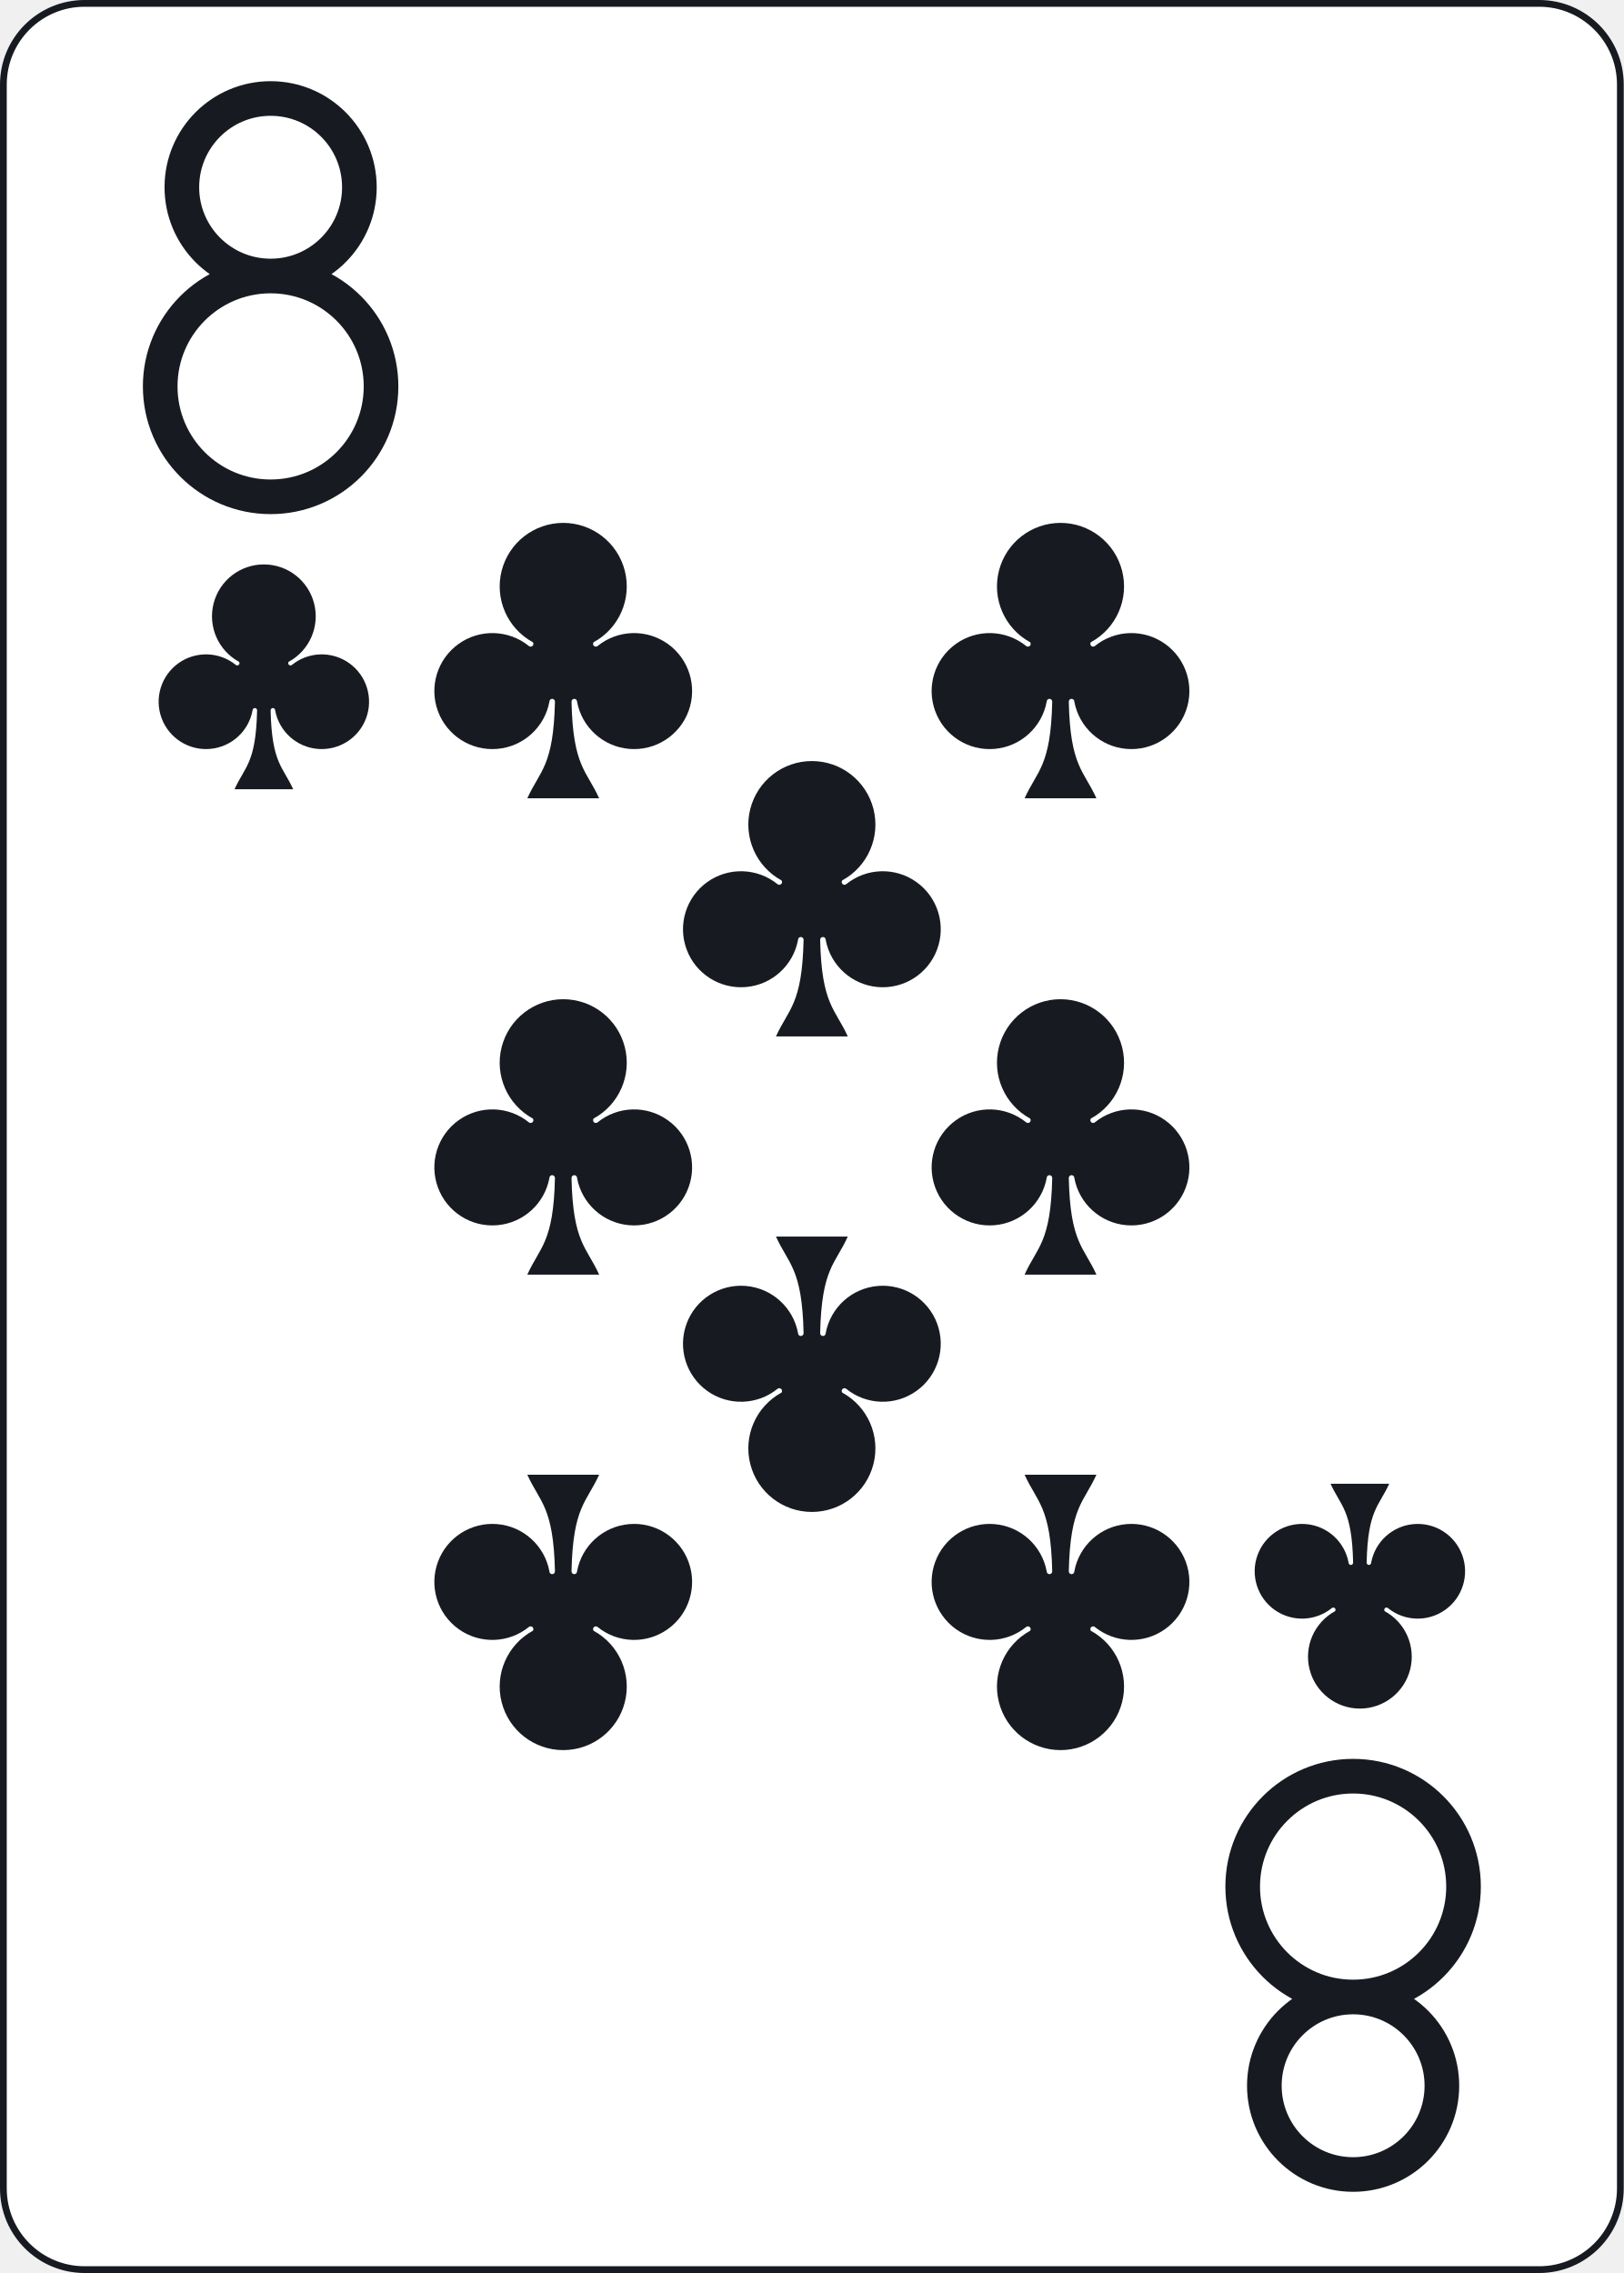
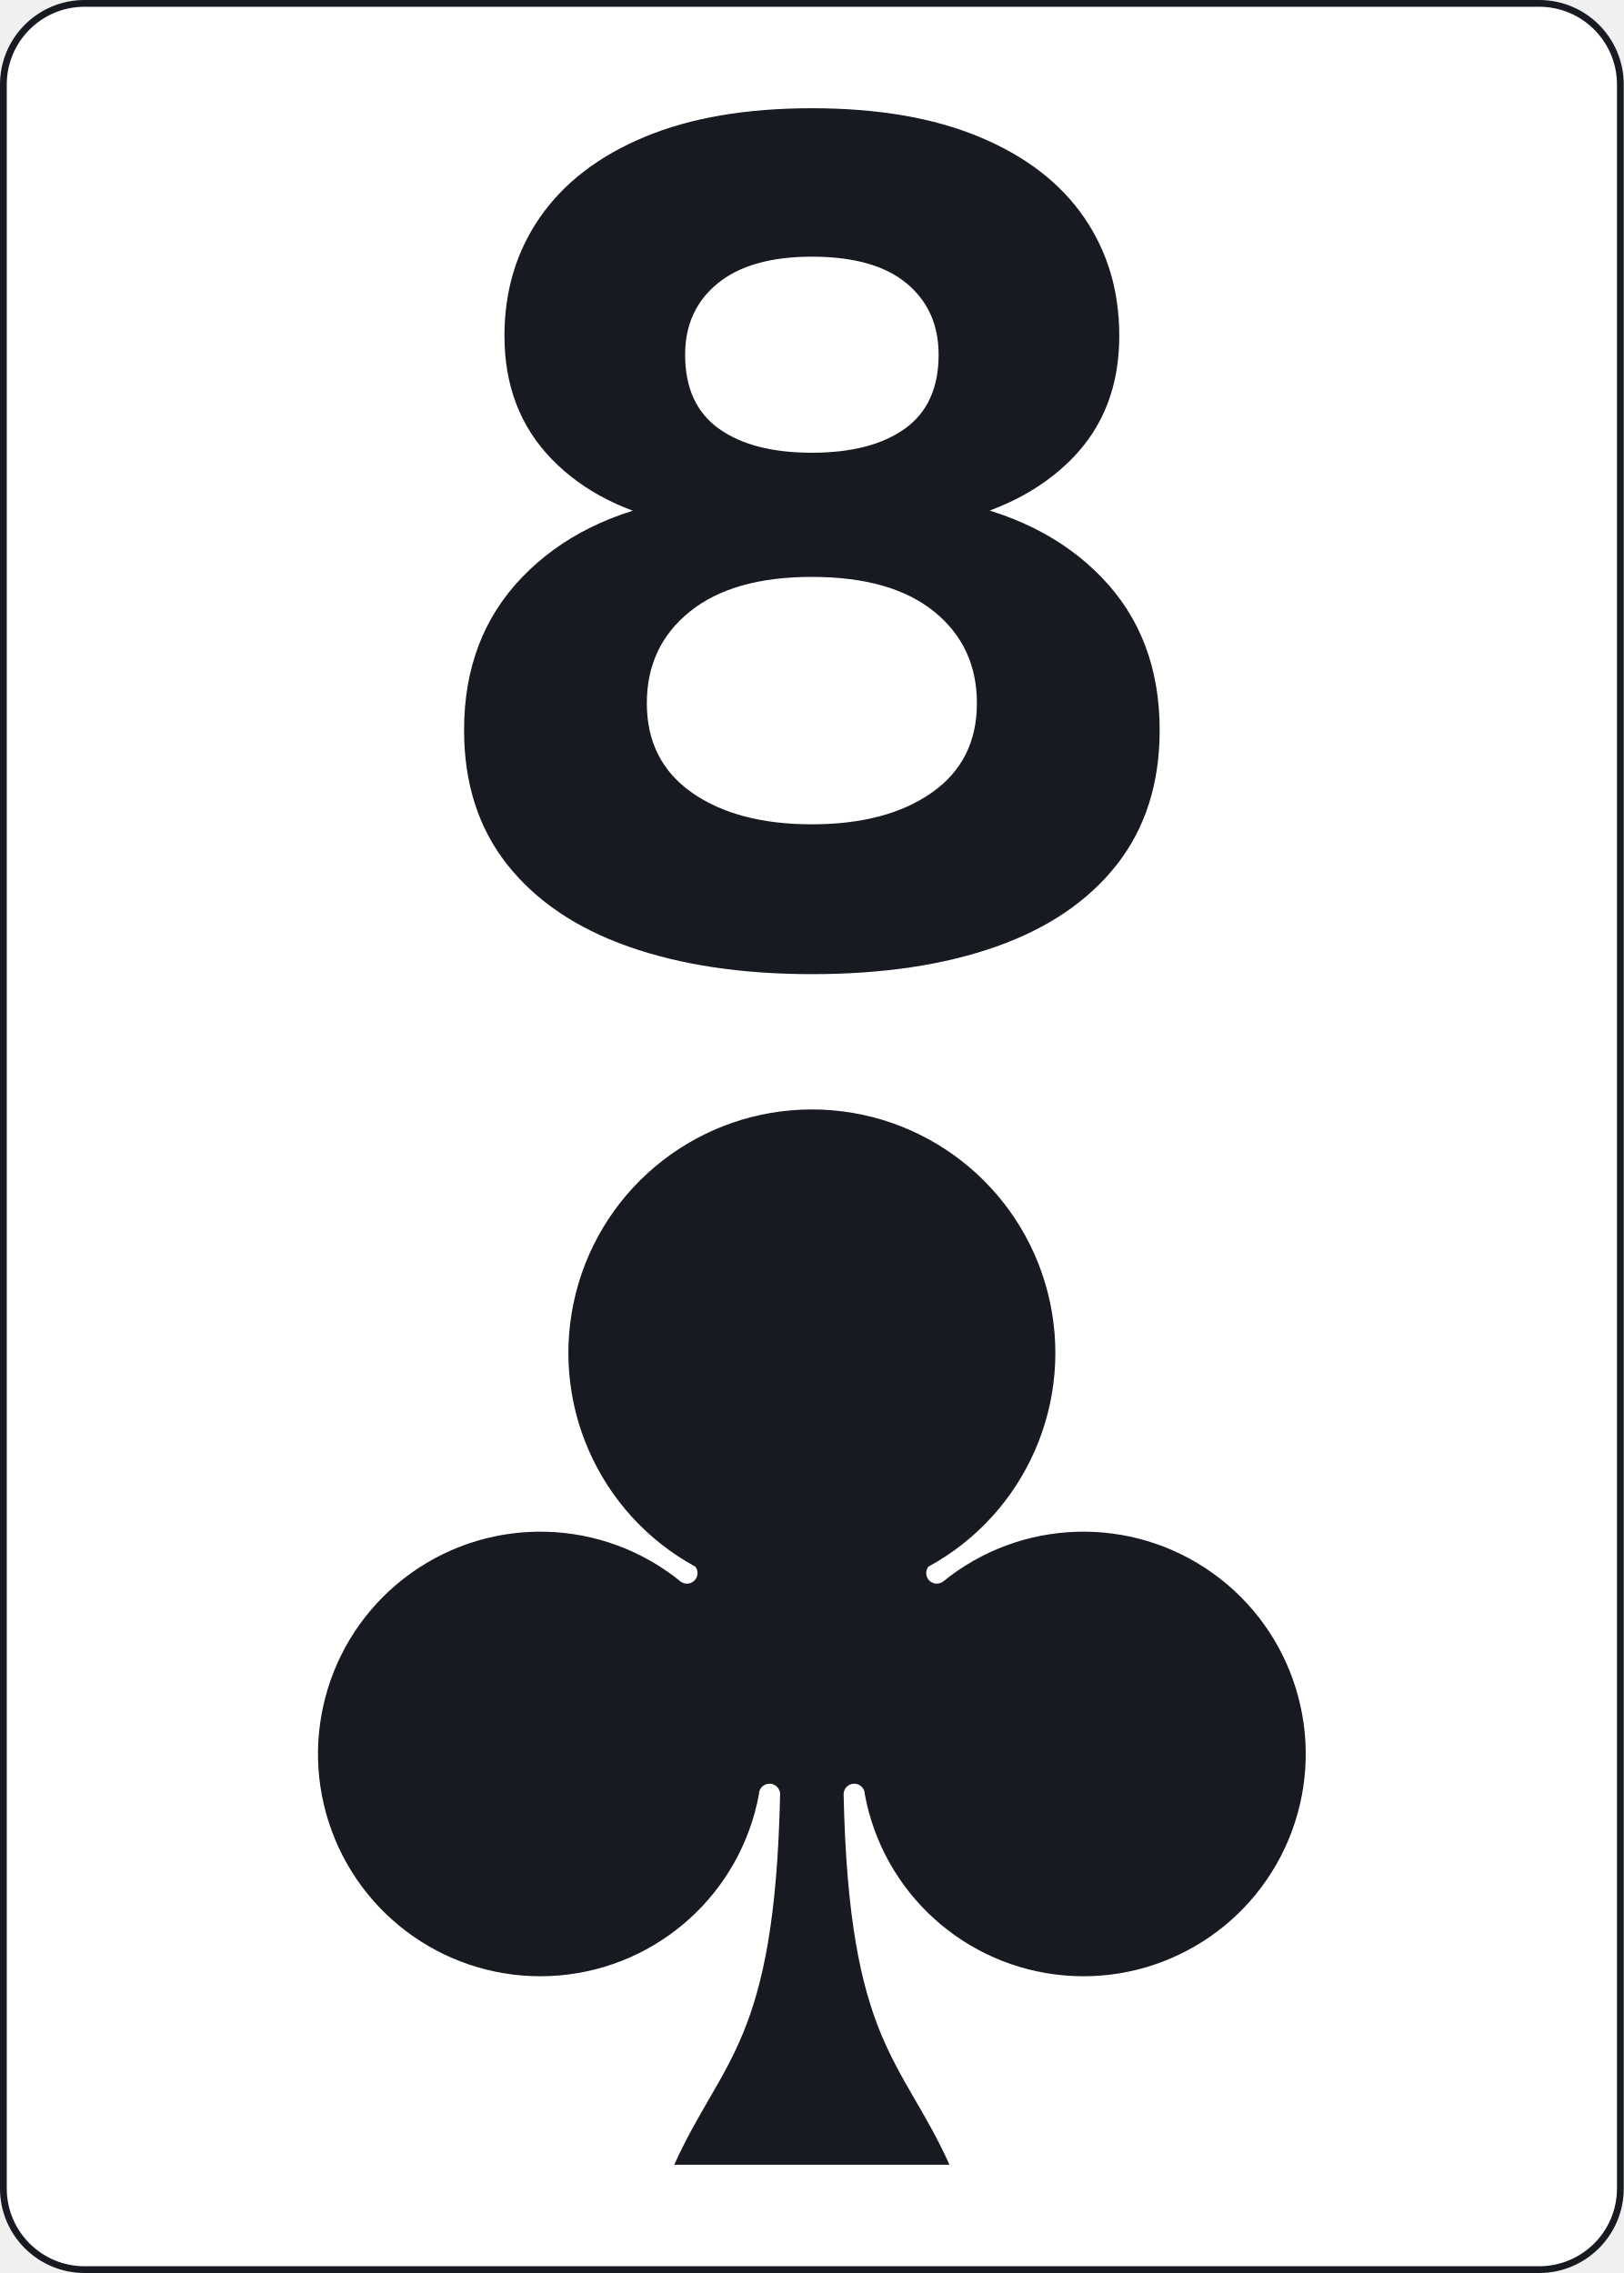
- <svg xmlns="http://www.w3.org/2000/svg" xmlns:xlink="http://www.w3.org/1999/xlink" class="card" face="8C" height="3.5in" preserveAspectRatio="none" viewBox="-120 -168 240 336" width="2.5in">
-   <defs>
-     <symbol id="SC8" viewBox="-600 -600 1200 1200" preserveAspectRatio="xMinYMid">
-       <path d="M30 150C35 385 85 400 130 500L-130 500C-85 400 -35 385 -30 150A10 10 0 0 0 -50 150A210 210 0 1 1 -124 -51A10 10 0 0 0 -110 -65A230 230 0 1 1 110 -65A10 10 0 0 0 124 -51A210 210 0 1 1 50 150A10 10 0 0 0 30 150Z" fill="#171b21" />
-     </symbol>
-     <symbol id="VC8" viewBox="-500 -500 1000 1000" preserveAspectRatio="xMinYMid">
-       <path d="M-1 -50A205 205 0 1 1 1 -50L-1 -50A255 255 0 1 0 1 -50Z" stroke="#171b21" stroke-width="80" stroke-linecap="square" stroke-miterlimit="1.5" fill="none" />
-     </symbol>
-   </defs>
-   <rect width="239" height="335" x="-119.5" y="-167.5" rx="12" ry="12" fill="white" stroke="#171b21" />
-   <g transform="scale(0.7)">
-     <use xlink:href="#SC8" height="70" width="70" x="-87.501" y="-135.588" />
-     <use xlink:href="#SC8" height="70" width="70" x="17.501" y="-135.588" />
-     <use xlink:href="#SC8" height="70" width="70" x="-35" y="-85.294" />
-     <use xlink:href="#SC8" height="70" width="70" x="-87.501" y="-35" />
-     <use xlink:href="#SC8" height="70" width="70" x="17.501" y="-35" />
-     <g transform="rotate(180)">
-       <use xlink:href="#SC8" height="70" width="70" x="-87.501" y="-135.588" />
-       <use xlink:href="#SC8" height="70" width="70" x="17.501" y="-135.588" />
-       <use xlink:href="#SC8" height="70" width="70" x="-35" y="-85.294" />
-     </g>
-   </g>
-   <g>
-     <use xlink:href="#VC8" height="64" width="64" x="-112" y="-156" />
-     <use xlink:href="#SC8" height="40" width="40" x="-101" y="-88" />
-   </g>
-   <g transform="rotate(180)">
-     <use xlink:href="#VC8" height="64" width="64" x="-112" y="-156" />
-     <use xlink:href="#SC8" height="40" width="40" x="-101" y="-88" />
+ <svg xmlns="http://www.w3.org/2000/svg" class="card" face="8C" viewBox="-120 -168 240 336" width="240" height="336">
+   <rect x="-119.5" y="-167.5" width="239" height="335" rx="12" fill="white" stroke="#171b21" />
+   <g fill="#171b21">
+     <path id="rank" d="M0 -24Q-15.595 -24 -27.152 -28.088Q-38.71 -32.177 -45.059 -40.233Q-51.407 -48.289 -51.407 -60.088Q-51.407 -73.785 -42.799 -82.704Q-34.191 -91.623 -19.735 -94.107L-19.39 -90.553Q-31.362 -92.865 -38.4 -100.075Q-45.438 -107.286 -45.438 -118.361Q-45.438 -128.332 -40.159 -135.922Q-34.881 -143.513 -24.737 -147.756Q-14.594 -152 0 -152Q14.594 -152 24.772 -147.756Q34.95 -143.513 40.194 -135.922Q45.438 -128.332 45.438 -118.361Q45.438 -107.286 38.434 -100.179Q31.431 -93.072 19.39 -90.553L19.735 -94.107Q34.26 -91.519 42.833 -82.652Q51.407 -73.785 51.407 -60.088Q51.407 -48.289 45.11 -40.233Q38.814 -32.177 27.29 -28.088Q15.767 -24 0 -24ZM0 -46.15Q11.041 -46.15 17.717 -50.825Q24.393 -55.499 24.393 -64.056Q24.393 -72.474 18.062 -77.598Q11.731 -82.721 0 -82.721Q-11.662 -82.721 -18.027 -77.598Q-24.393 -72.474 -24.393 -64.056Q-24.393 -55.499 -17.717 -50.825Q-11.041 -46.15 0 -46.15ZM0 -101.076Q8.798 -101.076 13.766 -104.647Q18.734 -108.218 18.734 -115.567Q18.734 -122.191 13.99 -126.124Q9.246 -130.057 0 -130.057Q-9.074 -130.057 -13.904 -126.124Q-18.734 -122.191 -18.734 -115.567Q-18.734 -108.218 -13.766 -104.647Q-8.798 -101.076 0 -101.076Z" />
+     <path id="suit" d="M4.694 97.235C5.476 134.006 13.3 136.353 20.341 152H-20.341C-13.3 136.353 -5.476 134.006 -4.694 97.235C-4.694 96.371 -5.395 95.67 -6.259 95.67C-7.123 95.67 -7.824 96.371 -7.824 97.235C-10.508 111.791 -22.594 122.755 -37.342 124.015C-52.09 125.274 -65.859 116.518 -70.973 102.627C-76.087 88.737 -71.282 73.143 -59.239 64.538C-47.195 55.934 -30.885 56.444 -19.402 65.784C-18.779 66.252 -17.908 66.19 -17.357 65.639C-16.807 65.089 -16.745 64.217 -17.212 63.594C-31.663 55.724 -38.936 39.054 -34.875 23.108C-30.815 7.161 -16.455 -4 -0 -4C16.455 -4 30.815 7.161 34.875 23.108C38.936 39.054 31.663 55.724 17.212 63.594C16.745 64.217 16.807 65.089 17.357 65.639C17.908 66.19 18.779 66.252 19.402 65.784C30.885 56.444 47.195 55.934 59.239 64.538C71.282 73.143 76.087 88.737 70.973 102.627C65.859 116.518 52.09 125.274 37.342 124.015C22.594 122.755 10.508 111.791 7.824 97.235C7.824 96.371 7.123 95.67 6.259 95.67C5.395 95.67 4.694 96.371 4.694 97.235Z" />
  </g>
</svg>
